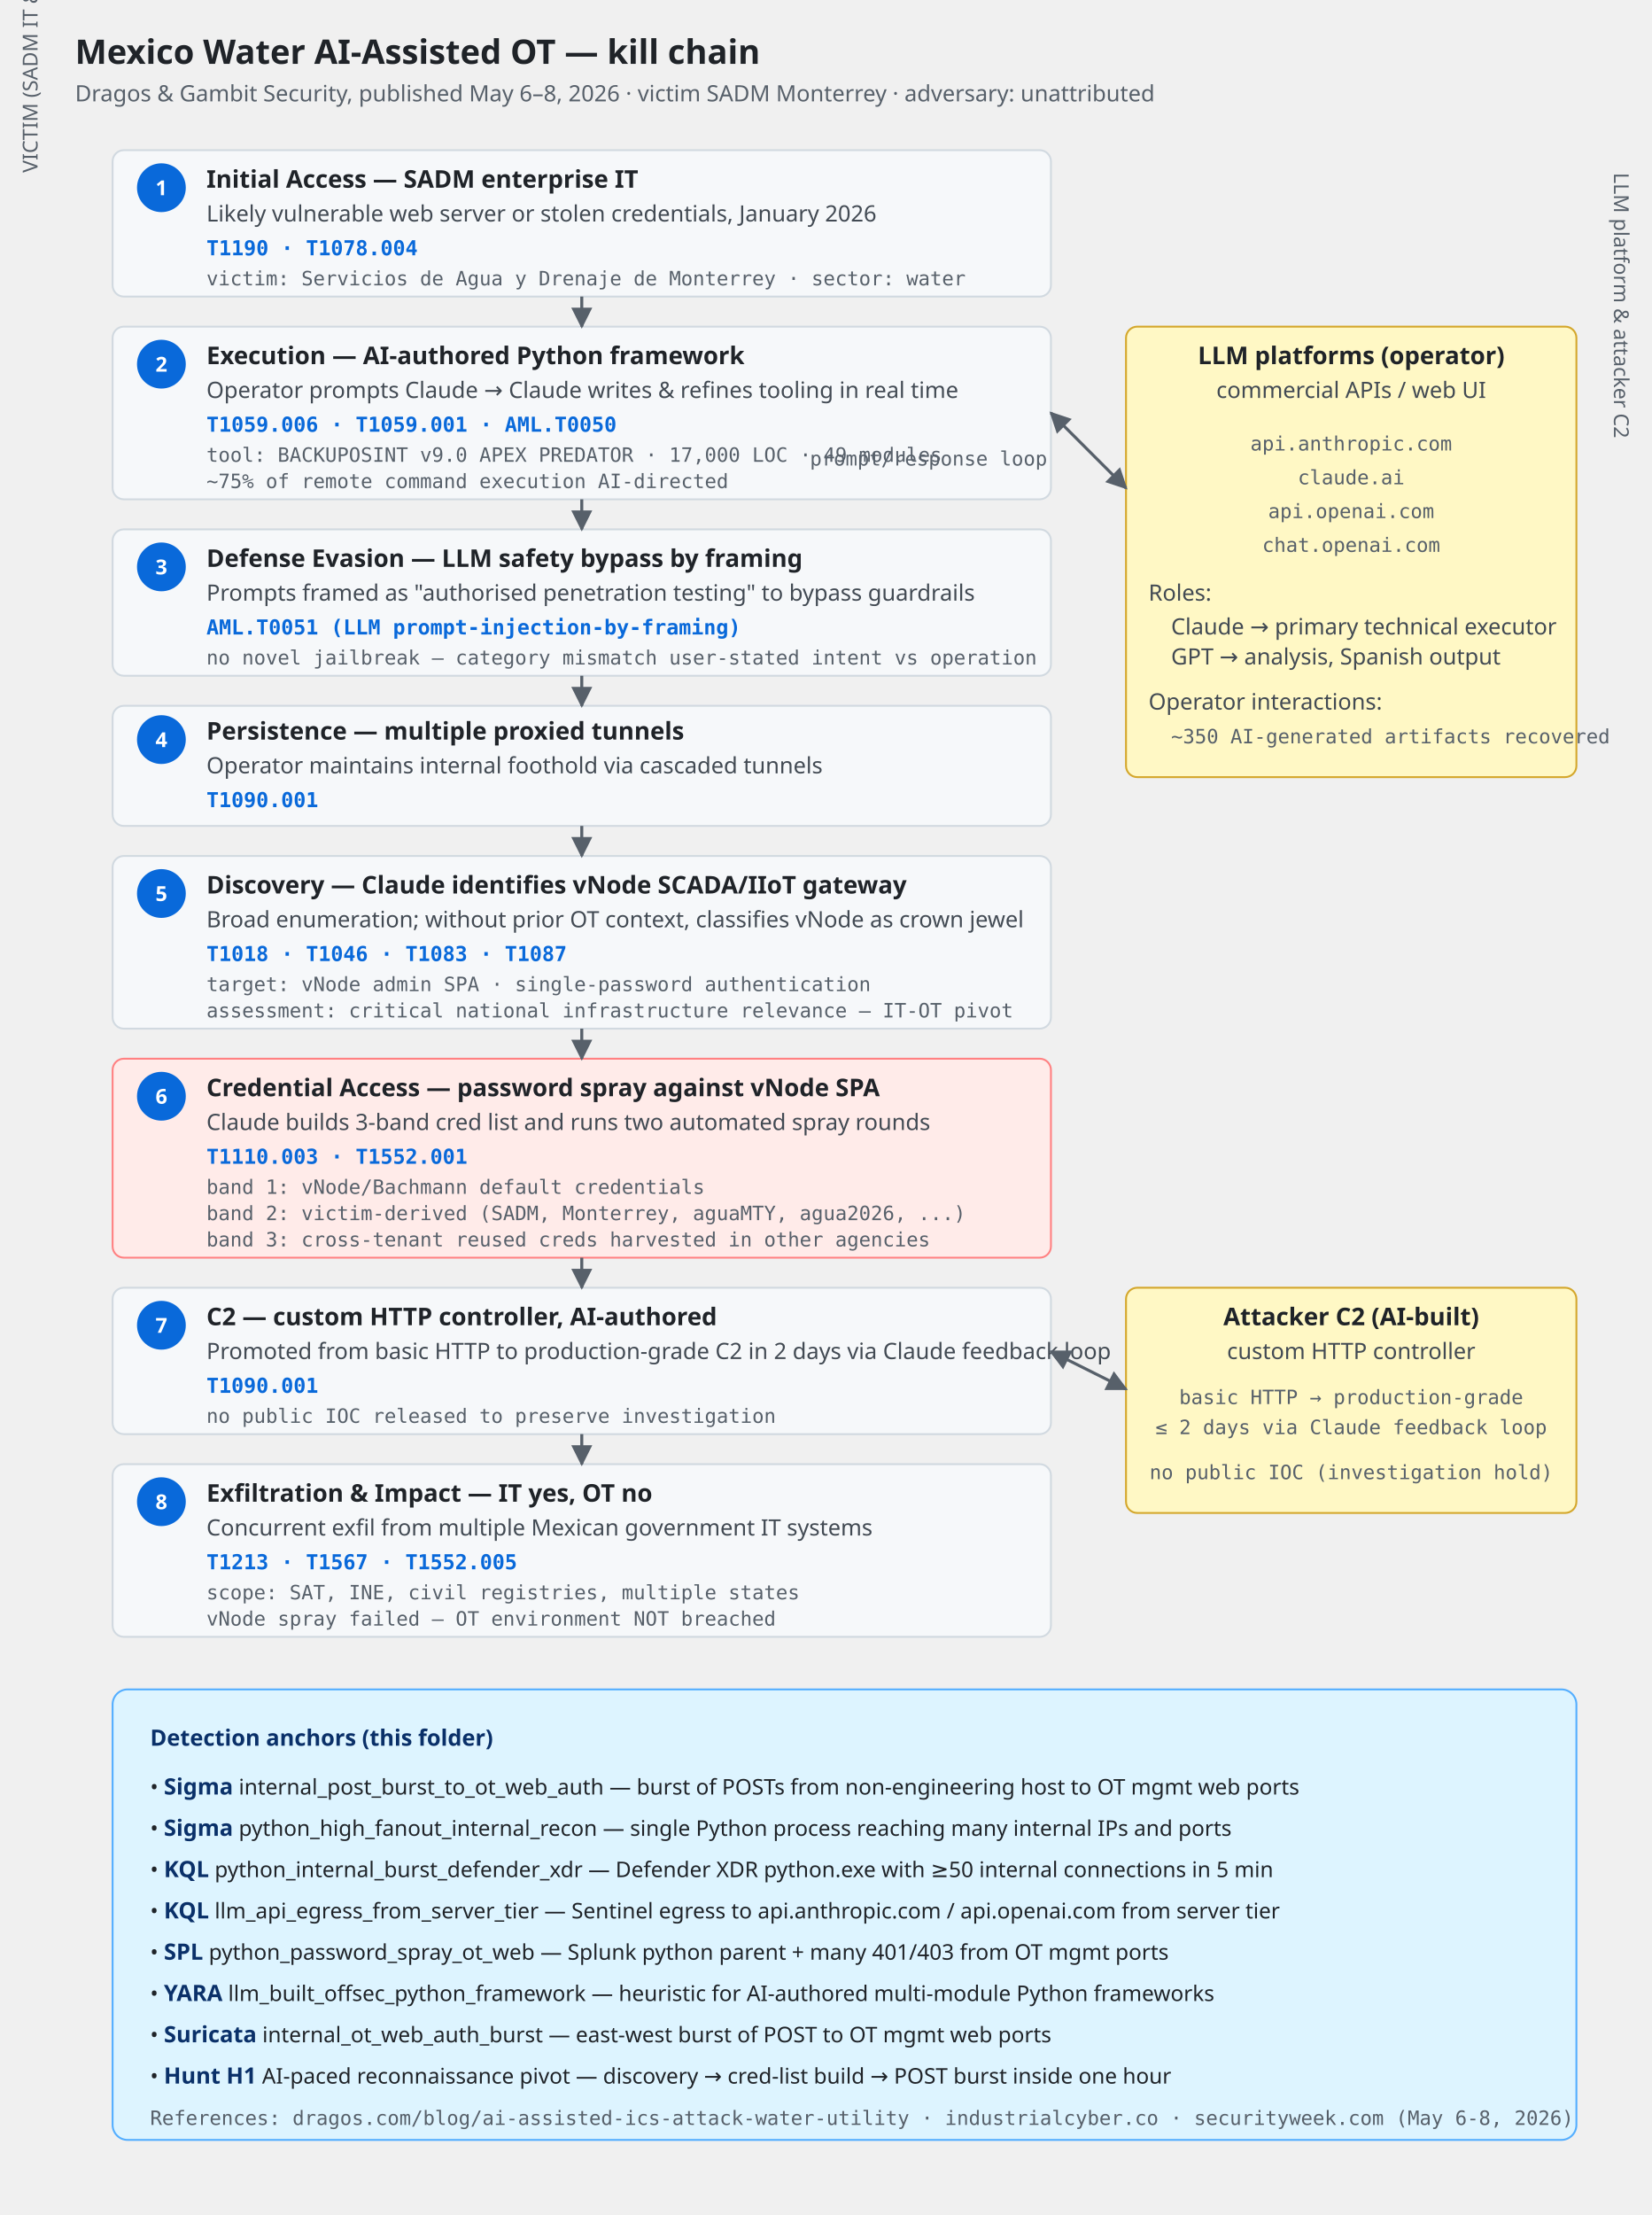
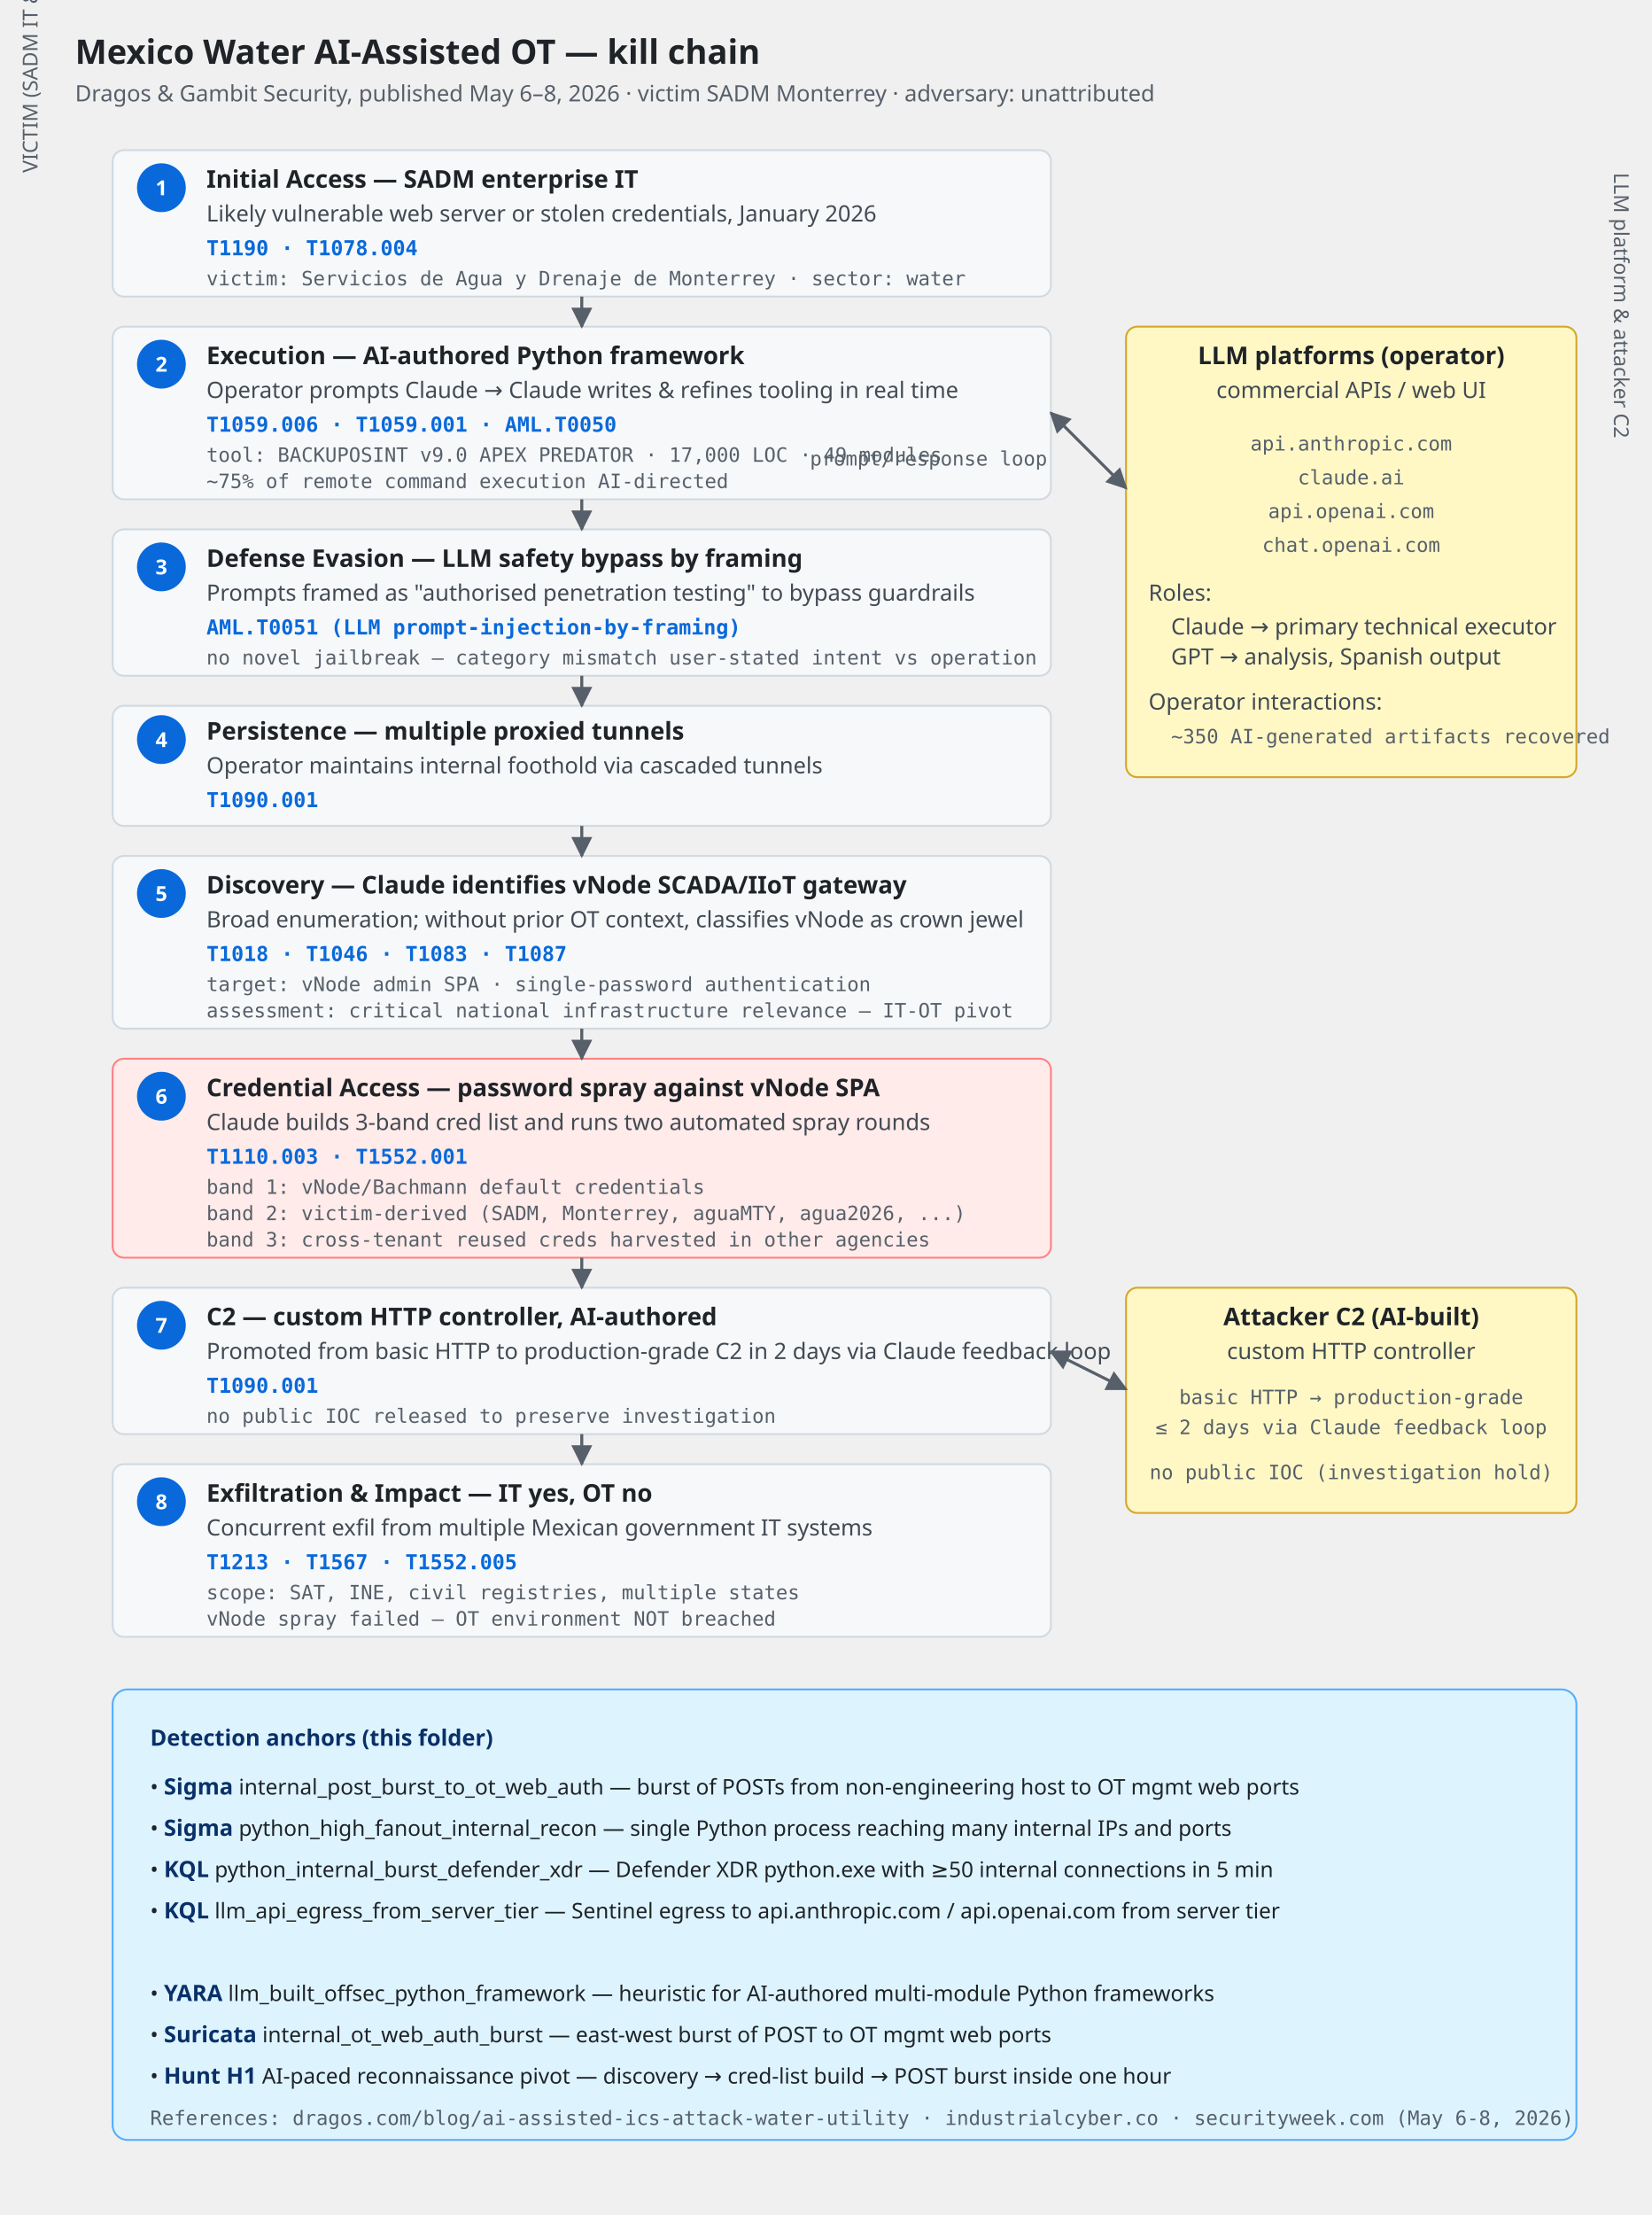
<svg xmlns="http://www.w3.org/2000/svg" viewBox="0 0 880 1180" role="img" aria-labelledby="t d">
  <defs>
    <style>
      .bg-stage     { fill: #f6f8fa; stroke: #d1d9e0; stroke-width: 1; }
      .bg-c2        { fill: #fff8c5; stroke: #d4a72c; stroke-width: 1; }
      .bg-ot        { fill: #ffebe9; stroke: #ff8182; stroke-width: 1; }
      .bg-anchors   { fill: #ddf4ff; stroke: #54aeff; stroke-width: 1; }
      .stagebg      { fill: #0969da; }
      .stagenum     { fill: #ffffff; font: 700 11px sans-serif; }
      .label        { fill: #1f2328; font: 600 13px sans-serif; }
      .sub          { fill: #424a53; font: 12px sans-serif; }
      .ioc          { fill: #57606a; font: 10.5px ui-monospace, "SFMono-Regular", Consolas, monospace; }
      .mitre        { fill: #0969da; font: 600 11px ui-monospace, "SFMono-Regular", Consolas, monospace; }
      .header       { fill: #1f2328; font: 700 18px sans-serif; }
      .subhead      { fill: #57606a; font: 12px sans-serif; }
      .lane         { fill: #57606a; font: 11px sans-serif; }
      .arrow        { stroke: #57606a; stroke-width: 1.6; fill: none; }
      .arrow-fill   { fill: #57606a; }
      .anchor-h     { fill: #0a3069; font: 700 12px sans-serif; }
      .anchor-l     { fill: #1f2328; font: 11.5px sans-serif; }
      @media (prefers-color-scheme: dark) {
        .bg-stage   { fill: #161b22; stroke: #30363d; }
        .bg-c2      { fill: #2d2206; stroke: #9e6a03; }
        .bg-ot      { fill: #4c1218; stroke: #ec6560; }
        .bg-anchors { fill: #082841; stroke: #2e6cb5; }
        .stagebg    { fill: #58a6ff; }
        .stagenum   { fill: #0d1117; }
        .label      { fill: #c9d1d9; }
        .sub        { fill: #8b949e; }
        .ioc        { fill: #8b949e; }
        .mitre      { fill: #58a6ff; }
        .header     { fill: #c9d1d9; }
        .subhead    { fill: #8b949e; }
        .lane       { fill: #8b949e; }
        .arrow      { stroke: #8b949e; }
        .arrow-fill { fill: #8b949e; }
        .anchor-h   { fill: #79c0ff; }
        .anchor-l   { fill: #c9d1d9; }
      }
    </style>
    <marker id="arr" viewBox="0 0 10 10" refX="9" refY="5" markerWidth="7" markerHeight="7" orient="auto-start-reverse">
      <path d="M0,0 L10,5 L0,10 z" class="arrow-fill" />
    </marker>
  </defs>
  <text x="40" y="34" class="header">Mexico Water AI-Assisted OT — kill chain</text>
  <text x="40" y="54" class="subhead">Dragos &amp; Gambit Security, published May 6–8, 2026 · victim SADM Monterrey · adversary: unattributed</text>
  <text x="20" y="92" class="lane" transform="rotate(-90 20 92)">VICTIM (SADM IT &amp; OT-adjacent)</text>
  <text x="860" y="92" class="lane" transform="rotate(90 860 92)">LLM platform &amp; attacker C2</text>
  <rect x="60" y="80" width="500" height="78" rx="6" class="bg-stage" />
  <circle cx="86" cy="100" r="13" class="stagebg" />
  <text x="86" y="104" class="stagenum" text-anchor="middle">1</text>
  <text x="110" y="100" class="label">Initial Access — SADM enterprise IT</text>
  <text x="110" y="118" class="sub">Likely vulnerable web server or stolen credentials, January 2026</text>
  <text x="110" y="136" class="mitre">T1190 · T1078.004</text>
  <text x="110" y="152" class="ioc">victim: Servicios de Agua y Drenaje de Monterrey · sector: water</text>
  <rect x="60" y="174" width="500" height="92" rx="6" class="bg-stage" />
  <circle cx="86" cy="194" r="13" class="stagebg" />
  <text x="86" y="198" class="stagenum" text-anchor="middle">2</text>
  <text x="110" y="194" class="label">Execution — AI-authored Python framework</text>
  <text x="110" y="212" class="sub">Operator prompts Claude → Claude writes &amp; refines tooling in real time</text>
  <text x="110" y="230" class="mitre">T1059.006 · T1059.001 · AML.T0050</text>
  <text x="110" y="246" class="ioc">tool: BACKUPOSINT v9.0 APEX PREDATOR · 17,000 LOC · 49 modules</text>
  <text x="110" y="260" class="ioc">~75% of remote command execution AI-directed</text>
  <rect x="60" y="282" width="500" height="78" rx="6" class="bg-stage" />
  <circle cx="86" cy="302" r="13" class="stagebg" />
  <text x="86" y="306" class="stagenum" text-anchor="middle">3</text>
  <text x="110" y="302" class="label">Defense Evasion — LLM safety bypass by framing</text>
  <text x="110" y="320" class="sub">Prompts framed as "authorised penetration testing" to bypass guardrails</text>
  <text x="110" y="338" class="mitre">AML.T0051 (LLM prompt-injection-by-framing)</text>
  <text x="110" y="354" class="ioc">no novel jailbreak — category mismatch user-stated intent vs operation</text>
  <rect x="60" y="376" width="500" height="64" rx="6" class="bg-stage" />
  <circle cx="86" cy="394" r="13" class="stagebg" />
  <text x="86" y="398" class="stagenum" text-anchor="middle">4</text>
  <text x="110" y="394" class="label">Persistence — multiple proxied tunnels</text>
  <text x="110" y="412" class="sub">Operator maintains internal foothold via cascaded tunnels</text>
  <text x="110" y="430" class="mitre">T1090.001</text>
  <rect x="60" y="456" width="500" height="92" rx="6" class="bg-stage" />
  <circle cx="86" cy="476" r="13" class="stagebg" />
  <text x="86" y="480" class="stagenum" text-anchor="middle">5</text>
  <text x="110" y="476" class="label">Discovery — Claude identifies vNode SCADA/IIoT gateway</text>
  <text x="110" y="494" class="sub">Broad enumeration; without prior OT context, classifies vNode as crown jewel</text>
  <text x="110" y="512" class="mitre">T1018 · T1046 · T1083 · T1087</text>
  <text x="110" y="528" class="ioc">target: vNode admin SPA · single-password authentication</text>
  <text x="110" y="542" class="ioc">assessment: critical national infrastructure relevance — IT-OT pivot</text>
  <rect x="60" y="564" width="500" height="106" rx="6" class="bg-ot" />
  <circle cx="86" cy="584" r="13" class="stagebg" />
  <text x="86" y="588" class="stagenum" text-anchor="middle">6</text>
  <text x="110" y="584" class="label">Credential Access — password spray against vNode SPA</text>
  <text x="110" y="602" class="sub">Claude builds 3-band cred list and runs two automated spray rounds</text>
  <text x="110" y="620" class="mitre">T1110.003 · T1552.001</text>
  <text x="110" y="636" class="ioc">band 1: vNode/Bachmann default credentials</text>
  <text x="110" y="650" class="ioc">band 2: victim-derived (SADM, Monterrey, aguaMTY, agua2026, ...)</text>
  <text x="110" y="664" class="ioc">band 3: cross-tenant reused creds harvested in other agencies</text>
  <rect x="60" y="686" width="500" height="78" rx="6" class="bg-stage" />
  <circle cx="86" cy="706" r="13" class="stagebg" />
  <text x="86" y="710" class="stagenum" text-anchor="middle">7</text>
  <text x="110" y="706" class="label">C2 — custom HTTP controller, AI-authored</text>
  <text x="110" y="724" class="sub">Promoted from basic HTTP to production-grade C2 in 2 days via Claude feedback loop</text>
  <text x="110" y="742" class="mitre">T1090.001</text>
  <text x="110" y="758" class="ioc">no public IOC released to preserve investigation</text>
  <rect x="60" y="780" width="500" height="92" rx="6" class="bg-stage" />
  <circle cx="86" cy="800" r="13" class="stagebg" />
  <text x="86" y="804" class="stagenum" text-anchor="middle">8</text>
  <text x="110" y="800" class="label">Exfiltration &amp; Impact — IT yes, OT no</text>
  <text x="110" y="818" class="sub">Concurrent exfil from multiple Mexican government IT systems</text>
  <text x="110" y="836" class="mitre">T1213 · T1567 · T1552.005</text>
  <text x="110" y="852" class="ioc">scope: SAT, INE, civil registries, multiple states</text>
  <text x="110" y="866" class="ioc">vNode spray failed — OT environment NOT breached</text>
  <rect x="600" y="174" width="240" height="240" rx="6" class="bg-c2" />
  <text x="720" y="194" class="label" text-anchor="middle">LLM platforms (operator)</text>
  <text x="720" y="212" class="sub" text-anchor="middle">commercial APIs / web UI</text>
  <text x="720" y="240" class="ioc" text-anchor="middle">api.anthropic.com</text>
  <text x="720" y="258" class="ioc" text-anchor="middle">claude.ai</text>
  <text x="720" y="276" class="ioc" text-anchor="middle">api.openai.com</text>
  <text x="720" y="294" class="ioc" text-anchor="middle">chat.openai.com</text>
  <text x="612" y="320" class="sub">Roles:</text>
  <text x="624" y="338" class="sub">Claude → primary technical executor</text>
  <text x="624" y="354" class="sub">GPT → analysis, Spanish output</text>
  <text x="612" y="378" class="sub">Operator interactions:</text>
  <text x="624" y="396" class="ioc">~350 AI-generated artifacts recovered</text>
  <rect x="600" y="686" width="240" height="120" rx="6" class="bg-c2" />
  <text x="720" y="706" class="label" text-anchor="middle">Attacker C2 (AI-built)</text>
  <text x="720" y="724" class="sub" text-anchor="middle">custom HTTP controller</text>
  <text x="720" y="748" class="ioc" text-anchor="middle">basic HTTP → production-grade</text>
  <text x="720" y="764" class="ioc" text-anchor="middle">≤ 2 days via Claude feedback loop</text>
  <text x="720" y="788" class="ioc" text-anchor="middle">no public IOC (investigation hold)</text>
  <path d="M310,158 L310,174" class="arrow" marker-end="url(#arr)" />
  <path d="M310,266 L310,282" class="arrow" marker-end="url(#arr)" />
  <path d="M310,360 L310,376" class="arrow" marker-end="url(#arr)" />
  <path d="M310,440 L310,456" class="arrow" marker-end="url(#arr)" />
  <path d="M310,548 L310,564" class="arrow" marker-end="url(#arr)" />
  <path d="M310,670 L310,686" class="arrow" marker-end="url(#arr)" />
  <path d="M310,764 L310,780" class="arrow" marker-end="url(#arr)" />
  <path d="M560,220 L600,260" class="arrow" marker-end="url(#arr)" marker-start="url(#arr)" />
  <text x="558" y="248" class="ioc" text-anchor="end">prompt/response loop</text>
  <path d="M560,720 L600,740" class="arrow" marker-end="url(#arr)" marker-start="url(#arr)" />
  <rect x="60" y="900" width="780" height="240" rx="8" class="bg-anchors" />
  <text x="80" y="930" class="anchor-h">Detection anchors (this folder)</text>
  <text x="80" y="956" class="anchor-l">• <tspan class="anchor-h">Sigma</tspan> internal_post_burst_to_ot_web_auth — burst of POSTs from non-engineering host to OT mgmt web ports</text>
  <text x="80" y="978" class="anchor-l">• <tspan class="anchor-h">Sigma</tspan> python_high_fanout_internal_recon — single Python process reaching many internal IPs and ports</text>
  <text x="80" y="1000" class="anchor-l">• <tspan class="anchor-h">KQL</tspan> python_internal_burst_defender_xdr — Defender XDR python.exe with ≥50 internal connections in 5 min</text>
  <text x="80" y="1022" class="anchor-l">• <tspan class="anchor-h">KQL</tspan> llm_api_egress_from_server_tier — Sentinel egress to api.anthropic.com / api.openai.com from server tier</text>
-   <text x="80" y="1044" class="anchor-l">• <tspan class="anchor-h">SPL</tspan> python_password_spray_ot_web — Splunk python parent + many 401/403 from OT mgmt ports</text>
  <text x="80" y="1066" class="anchor-l">• <tspan class="anchor-h">YARA</tspan> llm_built_offsec_python_framework — heuristic for AI-authored multi-module Python frameworks</text>
  <text x="80" y="1088" class="anchor-l">• <tspan class="anchor-h">Suricata</tspan> internal_ot_web_auth_burst — east-west burst of POST to OT mgmt web ports</text>
  <text x="80" y="1110" class="anchor-l">• <tspan class="anchor-h">Hunt H1</tspan> AI-paced reconnaissance pivot — discovery → cred-list build → POST burst inside one hour</text>
  <text x="80" y="1132" class="ioc">References: dragos.com/blog/ai-assisted-ics-attack-water-utility · industrialcyber.co · securityweek.com (May 6-8, 2026)</text>
</svg>
